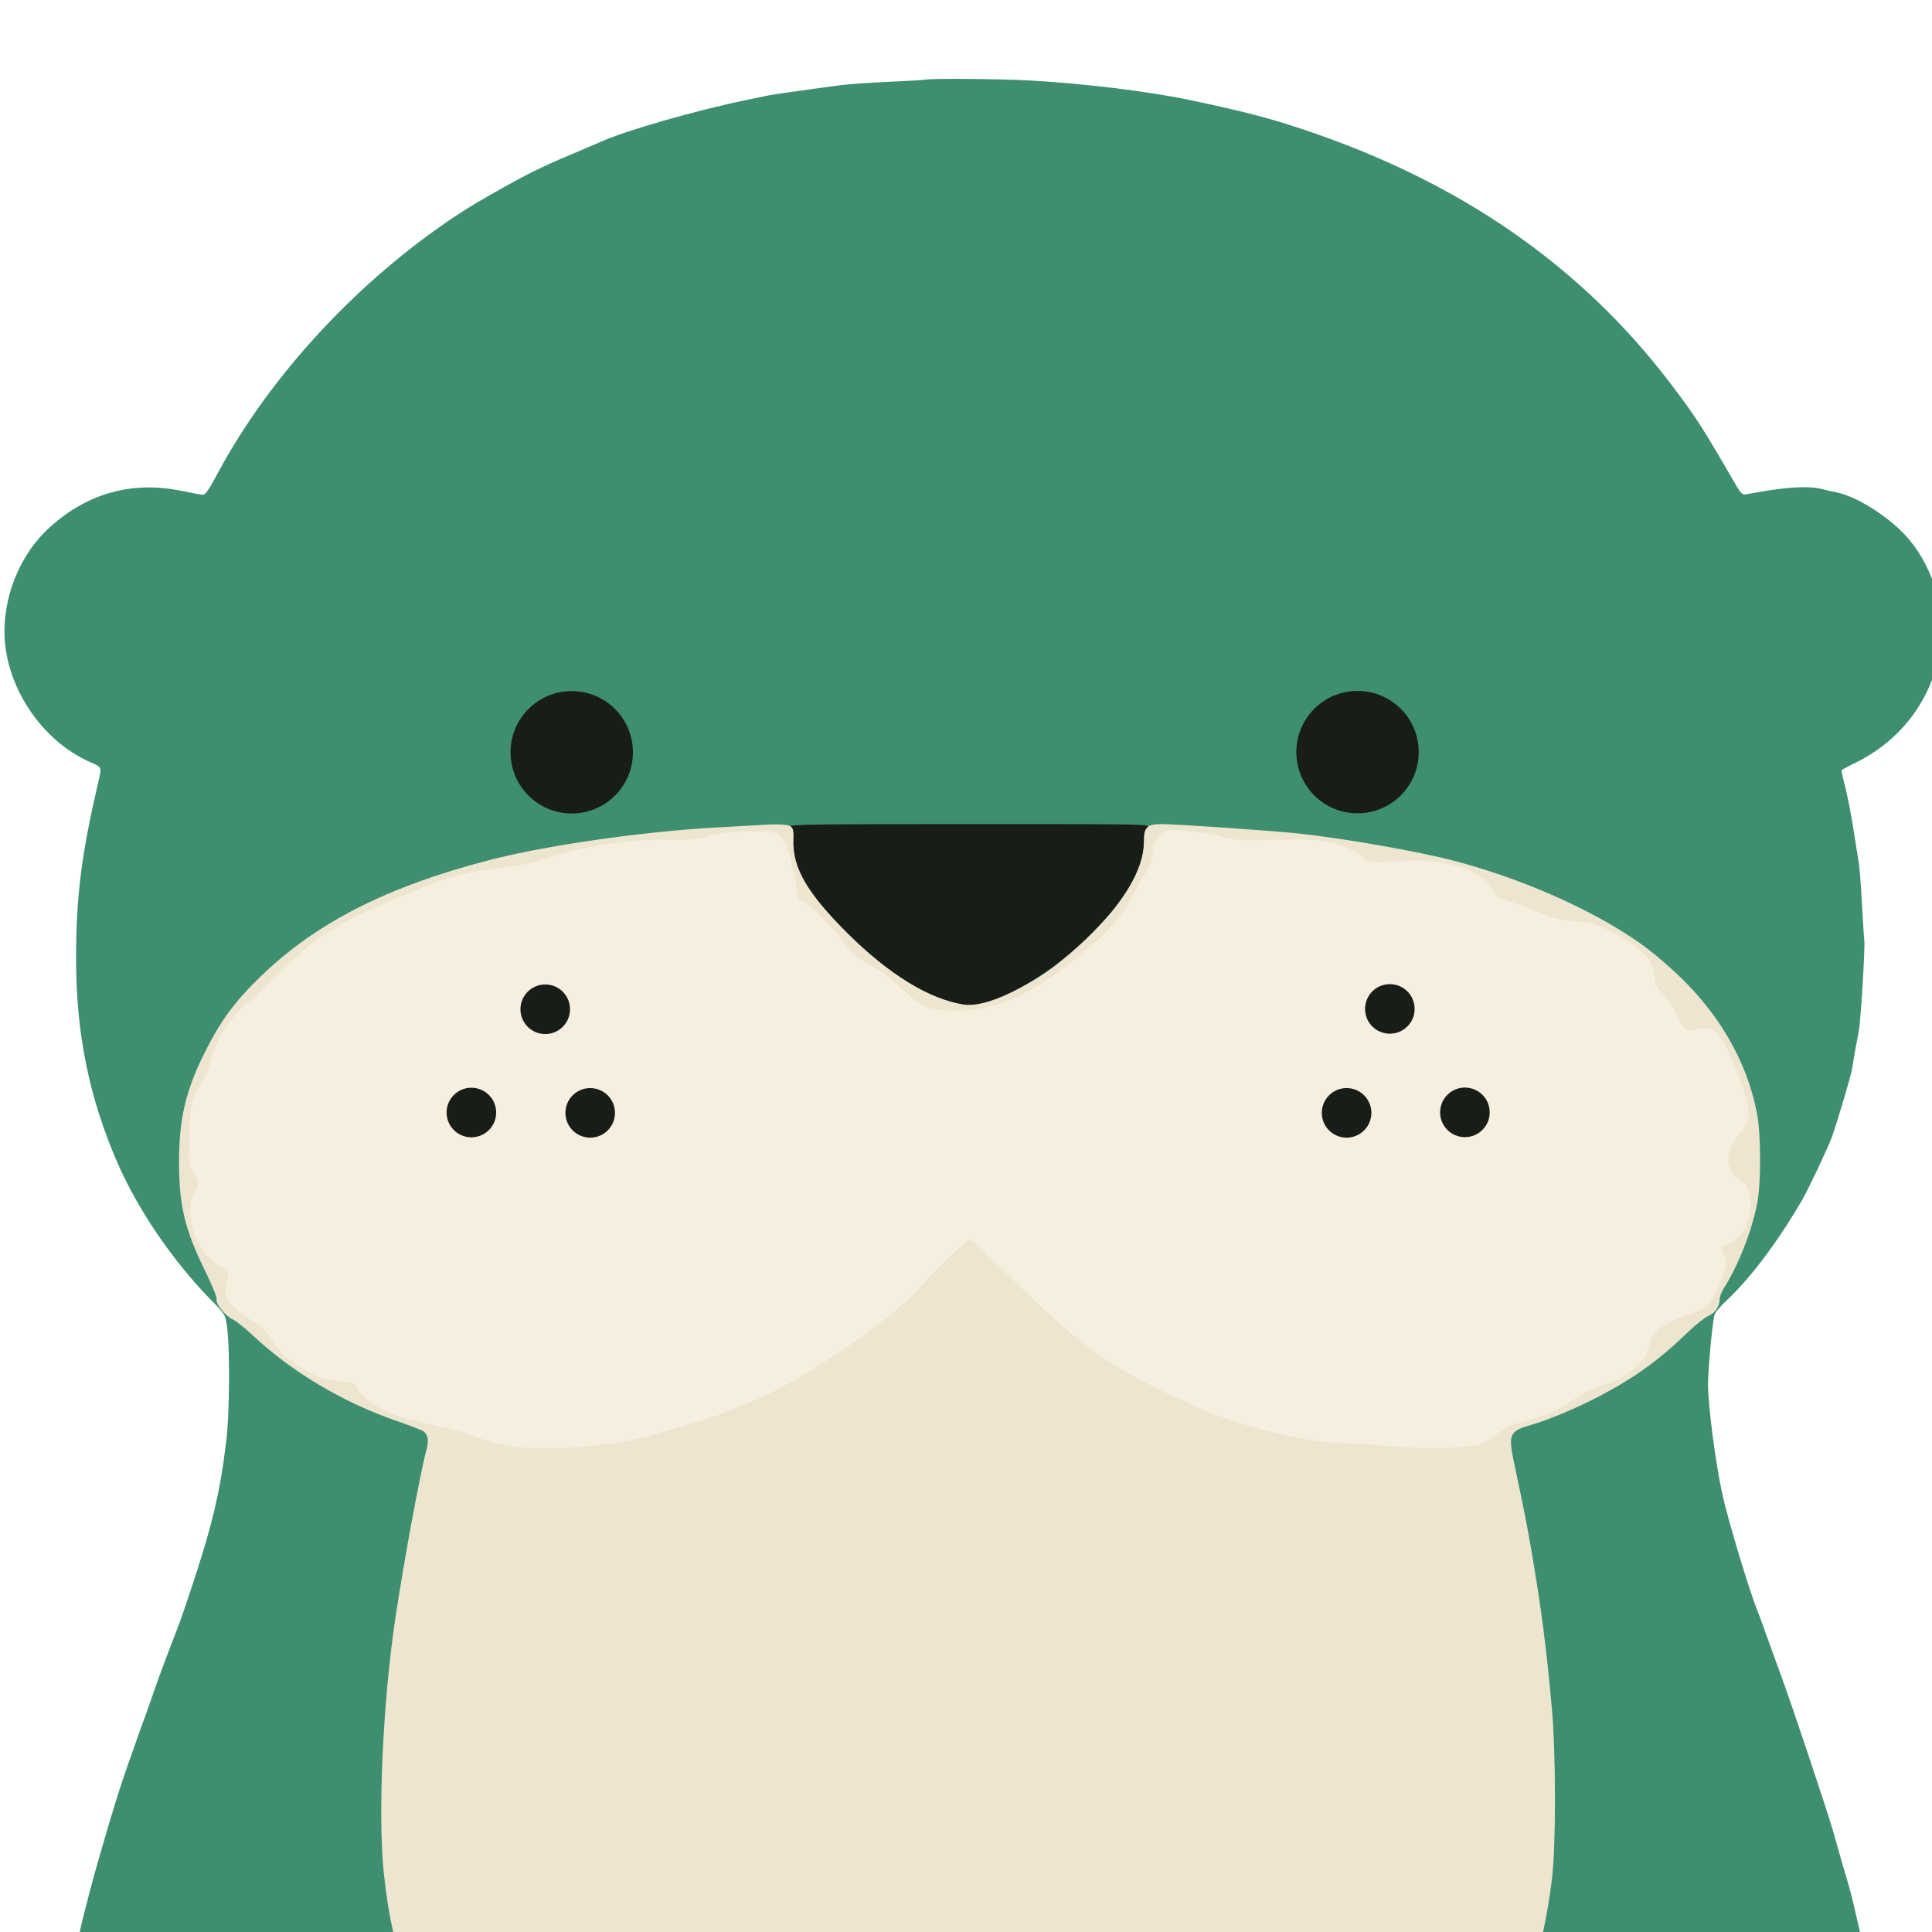
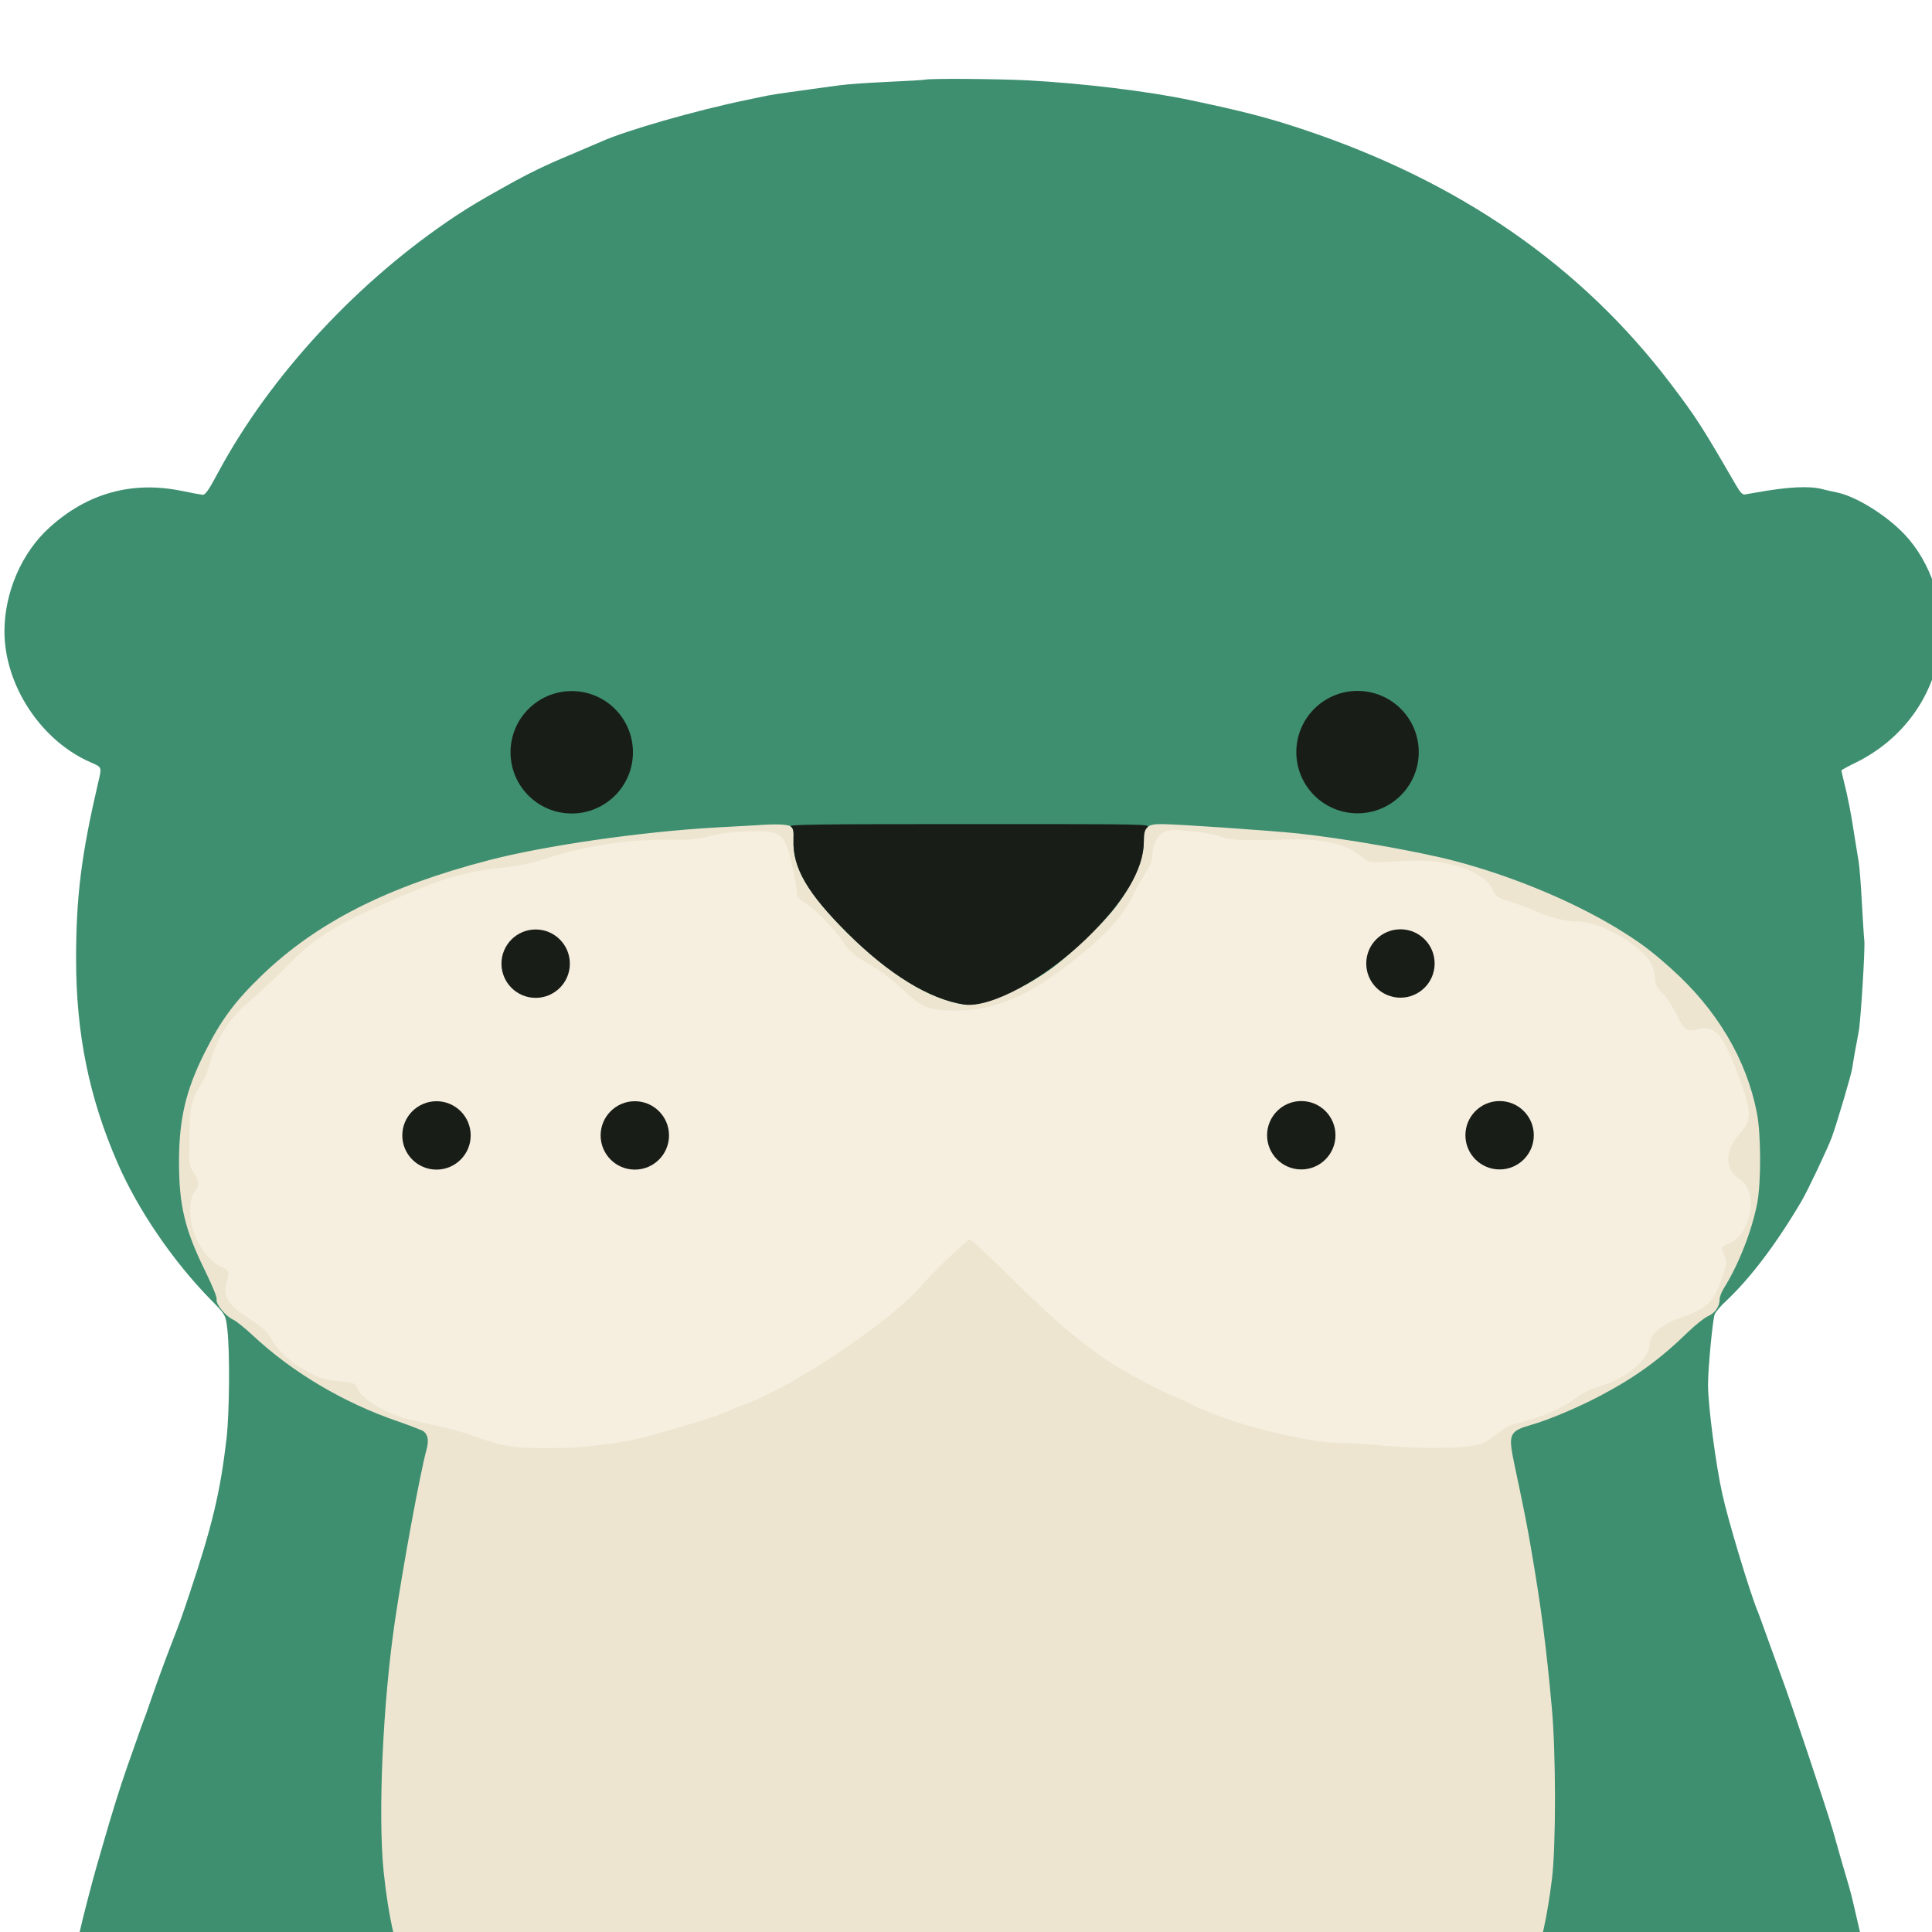
<svg xmlns="http://www.w3.org/2000/svg" viewBox="611 10 1130 1130">
  <g id="body" fill="#3D8F70" transform="translate(0,2580) scale(0.1,-0.1)">
    <path d="M11520 25234 c-8 -2 -107 -8 -220 -13 -113 -5 -239 -14 -280 -20 -41 -6 -111 -15 -155 -21 -44 -6 -111 -16 -150 -21 -38 -5 -90 -13 -115 -18 -25 -5 -81 -17 -125 -26 -296 -61 -710 -180 -850 -244 -11 -5 -91 -39 -178 -76 -147 -61 -249 -111 -372 -180 -165 -92 -209 -119 -295 -175 -573 -379 -1089 -935 -1395 -1505 -55 -103 -74 -130 -90 -129 -11 1 -66 11 -123 23 -289 59 -550 -13 -771 -213 -163 -146 -264 -379 -265 -606 -1 -317 214 -644 507 -770 64 -28 63 -26 41 -118 -98 -421 -129 -665 -129 -1032 0 -435 76 -810 243 -1193 119 -273 320 -568 541 -795 91 -92 91 -92 101 -180 15 -133 12 -486 -5 -636 -37 -316 -84 -511 -216 -906 -47 -141 -56 -166 -114 -315 -35 -90 -89 -240 -120 -330 -13 -39 -28 -81 -34 -95 -5 -14 -24 -64 -40 -112 -17 -49 -44 -125 -60 -170 -42 -121 -86 -261 -151 -488 -43 -148 -53 -185 -104 -385 -8 -33 -22 -94 -32 -135 -9 -41 -22 -102 -29 -135 -123 -554 -123 -1331 1 -1770 26 -95 83 -270 104 -325 12 -30 25 -66 30 -80 16 -49 82 -192 114 -245 26 -45 70 -113 99 -154 34 -49 31 -77 -35 -271 -35 -105 -51 -158 -72 -235 -9 -33 -36 -130 -60 -215 -24 -85 -46 -166 -50 -180 -4 -14 -21 -77 -37 -140 -17 -63 -37 -137 -44 -165 -7 -27 -23 -86 -35 -130 -12 -44 -26 -96 -30 -115 -4 -19 -12 -53 -18 -75 -6 -22 -18 -69 -26 -105 -8 -36 -22 -94 -30 -130 -8 -36 -22 -94 -30 -130 -8 -36 -22 -94 -30 -130 -16 -69 -37 -169 -61 -285 -8 -38 -21 -104 -30 -145 -8 -41 -15 -84 -15 -95 0 -11 -6 -49 -14 -85 -16 -73 -37 -194 -61 -350 -9 -58 -22 -143 -30 -190 -23 -141 -35 -230 -45 -330 -5 -52 -13 -133 -19 -180 -72 -627 -84 -1222 -44 -2192 l5 -117 -98 -72 c-55 -39 -142 -104 -194 -143 -307 -231 -826 -515 -1252 -685 -291 -116 -399 -154 -693 -245 -264 -81 -381 -113 -555 -151 -41 -9 -100 -23 -130 -30 -56 -13 -135 -31 -270 -59 -117 -24 -188 -39 -440 -91 -36 -7 -105 -21 -155 -30 -175 -32 -348 -67 -445 -91 -598 -142 -829 -225 -1067 -384 -476 -316 -489 -825 -30 -1188 328 -260 819 -454 1577 -626 177 -40 295 -61 510 -91 63 -8 147 -20 186 -25 123 -18 401 -42 704 -60 531 -31 1463 9 1965 85 50 7 142 21 205 30 63 9 142 21 175 27 33 6 85 14 115 18 30 4 78 13 105 19 63 16 148 35 245 56 41 8 104 22 140 29 36 8 66 13 68 12 1 -2 -32 -50 -75 -107 -113 -150 -151 -232 -187 -396 -72 -330 87 -599 414 -701 159 -49 258 -72 360 -83 47 -5 119 -13 160 -18 124 -15 779 -23 980 -12 328 18 603 57 840 118 52 14 109 29 125 33 17 4 64 21 105 37 290 118 438 304 505 633 9 47 24 119 32 160 127 625 326 956 678 1125 234 113 411 155 755 180 806 58 1364 -63 1664 -362 121 -120 249 -333 302 -501 49 -155 95 -349 129 -547 44 -253 142 -441 292 -560 149 -119 465 -226 793 -269 415 -54 1207 -70 1510 -30 450 59 606 109 743 235 80 73 114 122 143 207 45 136 41 306 -12 482 -89 292 -384 568 -727 681 -75 24 -76 26 -44 66 13 15 62 82 108 148 174 244 162 226 293 455 121 211 176 323 315 645 43 100 151 408 196 560 10 33 22 71 26 85 12 35 73 281 92 370 73 338 101 497 151 890 78 602 92 1483 35 2215 -6 72 -14 184 -19 250 -9 117 -15 169 -45 405 -41 310 -77 551 -120 790 -8 41 -21 116 -30 165 -9 50 -22 117 -30 150 -13 56 -22 99 -62 295 -8 41 -21 95 -28 120 -15 53 -38 147 -60 245 -17 76 -40 165 -60 235 -7 25 -30 113 -50 195 -35 143 -42 169 -70 260 -7 22 -20 69 -30 105 -30 110 -40 148 -105 370 -17 58 -38 130 -47 160 -8 30 -22 75 -30 100 -15 45 -15 45 52 144 304 452 453 1096 416 1793 -6 114 -15 235 -20 268 -6 33 -17 114 -26 180 -27 191 -49 315 -91 495 -8 36 -22 94 -30 130 -8 36 -21 88 -29 115 -8 28 -28 95 -44 150 -15 55 -39 136 -51 180 -33 115 -248 759 -303 905 -3 8 -33 92 -67 185 -34 94 -65 181 -71 194 -45 110 -171 525 -205 681 -38 168 -84 519 -84 641 0 96 27 379 39 412 5 13 35 49 67 78 143 135 293 333 441 584 37 63 154 310 178 376 30 83 113 364 118 399 6 43 25 148 38 215 12 57 39 498 33 535 -2 14 -8 111 -14 215 -5 105 -14 215 -19 245 -5 30 -17 102 -26 160 -17 115 -38 223 -61 312 -8 32 -14 60 -14 62 0 2 39 24 87 47 275 137 455 387 494 687 29 223 -56 483 -213 648 -108 113 -283 221 -395 244 -27 5 -66 14 -88 20 -77 19 -201 12 -380 -20 -27 -5 -59 -10 -69 -12 -15 -2 -28 12 -54 57 -196 339 -232 395 -380 590 -526 693 -1239 1186 -2159 1491 -202 67 -346 104 -650 168 -245 52 -632 99 -953 116 -181 9 -566 12 -600 4z" />
  </g>
  <g id="belly" fill="#EEE5D0" transform="translate(0,2580) scale(0.1,-0.1)">
    <path d="M10530 20873 c-25 -1 -130 -7 -235 -13 -430 -24 -999 -106 -1325 -191 -593 -154 -1007 -364 -1329 -674 -158 -152 -240 -263 -336 -456 -108 -215 -148 -386 -148 -634 0 -256 34 -398 155 -643 43 -89 68 -150 65 -162 -7 -26 54 -100 96 -118 16 -7 69 -49 116 -93 232 -217 533 -395 850 -503 74 -26 141 -52 149 -58 26 -22 31 -54 16 -109 -38 -141 -135 -669 -184 -999 -71 -483 -100 -1131 -66 -1468 55 -533 196 -850 433 -975 148 -78 241 -75 654 22 140 32 299 66 354 75 116 18 388 23 437 8 18 -6 74 -20 123 -31 274 -63 521 -267 618 -512 49 -123 60 -191 60 -369 0 -146 -3 -176 -26 -262 -14 -54 -33 -110 -41 -125 -8 -16 -29 -57 -46 -92 -149 -311 -471 -660 -866 -937 -495 -346 -1051 -558 -1601 -609 -113 -11 -103 10 -147 -300 -92 -641 -123 -1194 -96 -1713 64 -1238 431 -2275 1079 -3047 463 -552 1090 -953 1726 -1105 537 -128 1029 -117 1572 35 302 85 675 269 953 470 215 155 376 297 543 480 596 653 963 1442 1141 2455 23 134 34 213 58 426 20 180 23 246 22 684 0 491 -8 662 -49 990 -8 63 -21 187 -30 275 -22 228 -35 305 -56 326 -11 11 -41 20 -86 24 -102 10 -329 45 -403 61 -285 65 -711 233 -947 375 -316 189 -580 398 -779 615 -178 195 -277 330 -354 484 -23 47 -49 92 -57 101 -7 9 -15 34 -17 55 -2 22 -11 72 -20 112 -20 93 -21 306 -1 422 12 65 30 115 76 210 58 117 68 131 163 225 75 74 124 112 187 148 93 51 201 92 276 103 26 4 65 15 87 24 36 15 63 16 216 9 200 -8 330 -29 587 -94 295 -76 413 -88 546 -60 90 19 159 58 232 130 166 166 259 416 312 844 24 190 24 740 -1 1006 -32 353 -61 576 -117 904 -28 166 -44 244 -104 528 -34 165 -27 182 100 219 100 28 273 101 404 170 206 109 349 212 516 375 44 42 97 84 117 92 39 17 66 56 66 98 0 14 11 43 25 65 86 137 164 336 195 498 23 121 22 405 -2 526 -61 314 -234 606 -503 846 -123 110 -188 157 -324 240 -263 158 -609 301 -939 388 -217 57 -641 131 -915 161 -163 17 -711 55 -802 55 -86 0 -103 -17 -103 -103 0 -107 -57 -238 -165 -382 -75 -99 -272 -287 -385 -367 -181 -128 -404 -218 -503 -203 -202 31 -437 176 -683 420 -228 228 -318 381 -313 538 2 58 -1 72 -16 83 -18 13 -84 16 -205 7z" />
  </g>
  <g id="face" fill="#F6EFE0" transform="translate(0,2580) scale(0.1,-0.1)">
    <path d="M12920 20833 c-43 -22 -70 -73 -70 -132 0 -34 -9 -58 -39 -105 -21 -34 -57 -98 -79 -143 -65 -129 -180 -248 -397 -413 -235 -177 -423 -252 -635 -251 -157 1 -197 16 -305 119 -61 59 -126 108 -198 150 -95 56 -113 72 -154 130 -62 89 -156 186 -220 228 -48 31 -53 38 -53 70 0 20 -12 86 -26 147 -45 197 -62 211 -264 204 -96 -4 -159 -12 -220 -28 -73 -19 -107 -22 -235 -21 -241 3 -489 -34 -716 -108 -77 -25 -160 -44 -219 -50 -250 -27 -359 -56 -610 -163 -403 -170 -515 -238 -700 -426 -69 -69 -164 -159 -211 -198 -119 -99 -194 -218 -234 -371 -8 -34 -33 -89 -54 -122 -48 -75 -61 -128 -62 -255 0 -55 -1 -125 -2 -156 -2 -46 3 -63 26 -97 33 -50 34 -73 5 -113 -38 -51 -33 -182 10 -274 37 -79 100 -150 148 -165 40 -13 48 -33 33 -78 -30 -90 -1 -140 129 -225 83 -54 103 -73 129 -119 66 -116 243 -233 368 -244 113 -9 122 -12 135 -43 29 -71 177 -155 332 -190 46 -10 103 -24 128 -29 25 -6 65 -15 90 -21 25 -5 88 -25 141 -44 149 -55 224 -67 422 -67 210 0 432 27 592 71 222 62 381 111 435 134 30 13 105 43 165 67 269 106 802 464 973 656 107 120 286 291 304 292 9 0 118 -101 242 -224 305 -302 493 -454 715 -574 92 -50 190 -100 218 -111 29 -11 83 -36 121 -55 221 -111 666 -225 882 -226 41 0 156 -7 255 -16 221 -20 485 -15 556 11 26 9 70 36 98 60 31 26 69 49 94 55 162 39 275 87 362 152 43 32 85 53 146 71 164 50 289 161 289 257 0 42 76 107 158 135 182 61 217 96 272 266 20 62 21 68 6 104 -22 51 -21 53 24 71 133 54 177 303 67 376 -93 61 -92 163 2 272 69 79 67 120 -10 331 -91 248 -141 304 -245 275 -58 -17 -75 -4 -117 84 -20 42 -56 98 -81 124 -38 41 -46 56 -46 88 0 21 -9 57 -19 79 -50 111 -295 255 -435 255 -68 0 -156 22 -237 58 -36 17 -105 42 -153 57 -83 27 -87 30 -105 70 -48 109 -265 183 -501 170 -240 -13 -221 -14 -270 27 -84 72 -222 103 -435 98 -266 -8 -316 -5 -386 17 -37 12 -100 24 -140 28 -41 3 -92 8 -114 11 -26 3 -52 -2 -75 -13z" />
  </g>
  <g id="nose" fill="#191D18" transform="translate(0,2580) scale(0.1,-0.1)">
    <path d="M10735 20866 c15 -11 18 -25 16 -79 -5 -164 80 -310 318 -547 241 -239 477 -384 678 -415 153 -24 469 146 716 384 223 216 337 408 337 568 0 50 4 67 20 83 20 20 20 20 -1042 20 -896 0 -1059 -2 -1043 -14z" />
  </g>
  <g id="claws" fill="#EEE5D0" transform="translate(0,2580) scale(0.1,-0.1)">
    <path d="M7335 1607 c-59 -33 -138 -201 -191 -407 -12 -48 -21 -202 -15 -244 15 -87 87 -129 160 -91 38 19 48 52 55 175 8 135 58 308 121 417 68 114 -18 213 -130 150z" />
    <path d="M15874 1566 c-45 -45 -43 -63 12 -177 78 -161 105 -255 112 -394 5 -119 5 -120 38 -152 22 -23 42 -33 62 -33 125 0 151 213 61 492 -85 259 -191 358 -285 264z" />
    <path d="M8073 1530 c-127 -77 -250 -524 -189 -685 30 -78 112 -100 167 -46 28 28 29 33 29 123 0 152 26 262 99 424 23 51 41 97 41 103 0 26 -32 71 -60 86 -38 19 -48 19 -87 -5z" />
    <path d="M15139 1501 c-41 -41 -38 -76 20 -200 72 -156 95 -286 70 -401 -23 -107 58 -173 151 -125 55 28 65 64 64 220 0 158 -21 246 -93 400 -62 134 -144 174 -212 106z" />
  </g>
  <g id="eyes" fill="#191D18">
    <circle cx="945.4" cy="450" r="35.8" />
    <circle cx="1405" cy="449.9" r="35.8" />
  </g>
  <g id="whiskers" fill="#191D18">
-     <circle cx="929.9" cy="600.3" r="14.5" />
-     <circle cx="886.7" cy="660.7" r="14.5" />
-     <circle cx="956.2" cy="660.9" r="14.5" />
-     <circle cx="1423.9" cy="600.1" r="14.5" />
-     <circle cx="1398.6" cy="660.9" r="14.5" />
-     <circle cx="1467.8" cy="660.6" r="14.5" />
+     <circle cx="924.3" cy="573.63" r="20" />
+     <circle cx="866.3" cy="674.09" r="20" />
+     <circle cx="982.3" cy="674.09" r="20" />
+     <circle cx="1430.1" cy="573.53" r="20" />
+     <circle cx="1372.1" cy="673.99" r="20" />
+     <circle cx="1488.1" cy="673.99" r="20" />
  </g>
</svg>
